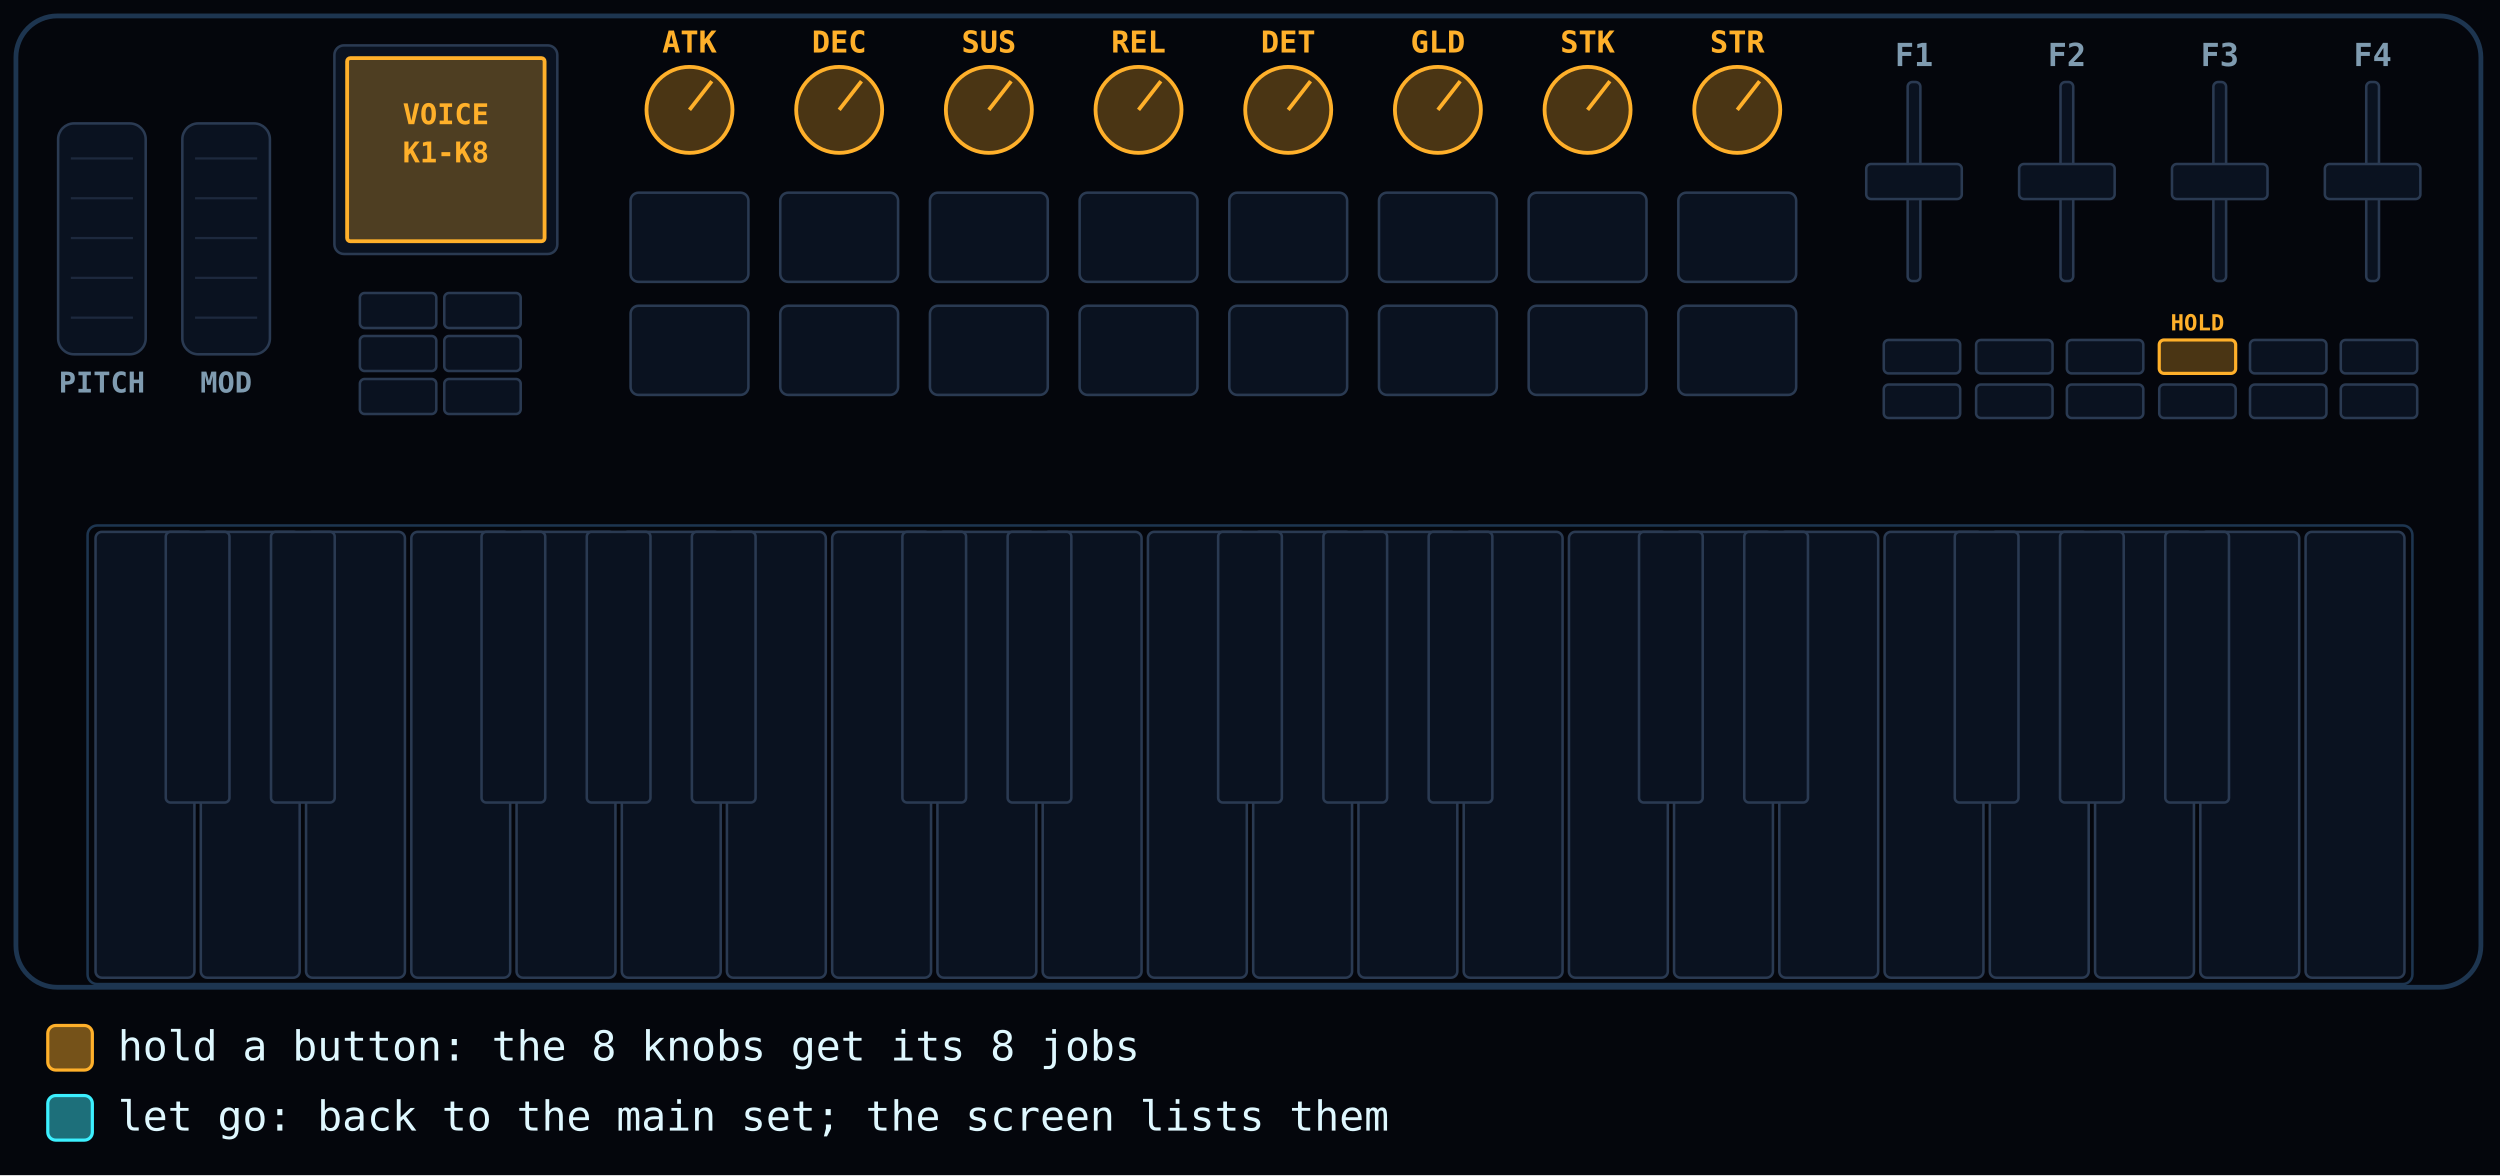
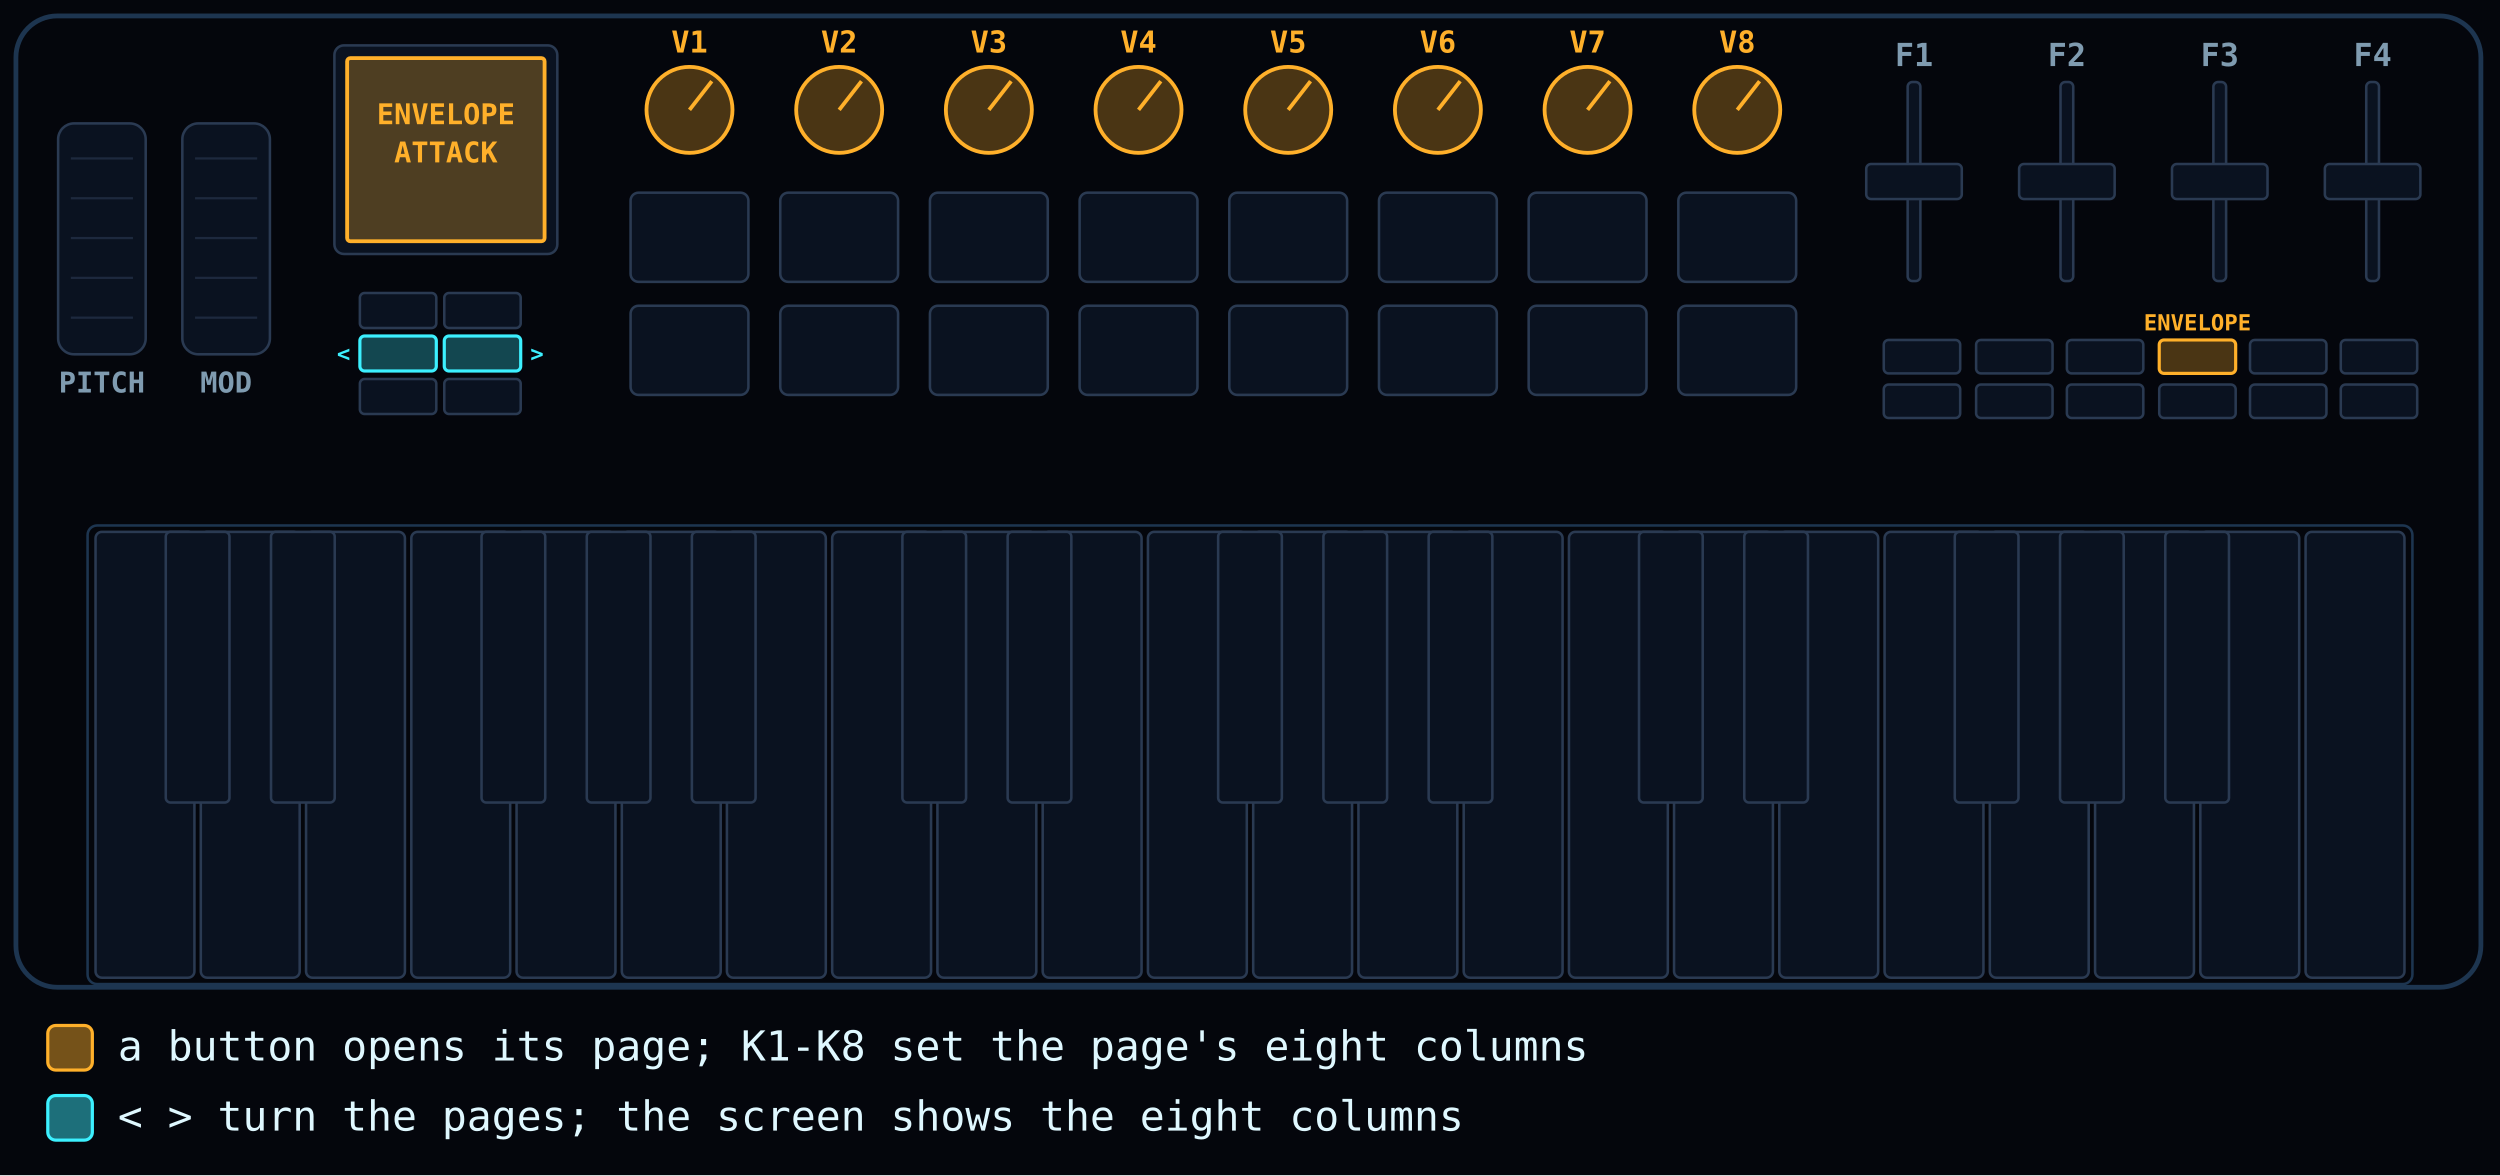
<svg xmlns="http://www.w3.org/2000/svg" viewBox="20 128 1570 738" width="1570" height="738">
  <rect x="20" y="128" width="1570" height="738" fill="#04060c" />
  <rect x="30" y="138" width="1548" height="610" rx="26" fill="none" stroke="#1d3550" stroke-width="3" />
  <rect x="75" y="458" width="1460" height="288" rx="6" fill="none" stroke="#1d3550" stroke-width="1.6" />
  <rect x="56.5" y="205.5" width="55.0" height="145.0" rx="10" fill="#0a1220" stroke="#2a3a52" stroke-width="1.6" />
  <line x1="64.5" y1="227.5" x2="103.5" y2="227.5" stroke="#2a3a52" stroke-opacity=".6" stroke-width="1.4" />
  <line x1="64.5" y1="252.5" x2="103.5" y2="252.5" stroke="#2a3a52" stroke-opacity=".6" stroke-width="1.4" />
  <line x1="64.5" y1="277.5" x2="103.5" y2="277.5" stroke="#2a3a52" stroke-opacity=".6" stroke-width="1.4" />
  <line x1="64.5" y1="302.5" x2="103.5" y2="302.5" stroke="#2a3a52" stroke-opacity=".6" stroke-width="1.4" />
  <line x1="64.5" y1="327.5" x2="103.5" y2="327.5" stroke="#2a3a52" stroke-opacity=".6" stroke-width="1.4" />
  <text x="84.0" y="374.5" font-family="JetBrains Mono, Consolas, Menlo, monospace" font-size="18" font-weight="600" fill="#7f9bb0" text-anchor="middle">PITCH</text>
  <rect x="134.5" y="205.5" width="55.0" height="145.0" rx="10" fill="#0a1220" stroke="#2a3a52" stroke-width="1.6" />
  <line x1="142.5" y1="227.5" x2="181.5" y2="227.5" stroke="#2a3a52" stroke-opacity=".6" stroke-width="1.4" />
  <line x1="142.5" y1="252.5" x2="181.5" y2="252.5" stroke="#2a3a52" stroke-opacity=".6" stroke-width="1.4" />
  <line x1="142.5" y1="277.5" x2="181.5" y2="277.5" stroke="#2a3a52" stroke-opacity=".6" stroke-width="1.4" />
  <line x1="142.5" y1="302.5" x2="181.5" y2="302.5" stroke="#2a3a52" stroke-opacity=".6" stroke-width="1.4" />
  <line x1="142.5" y1="327.5" x2="181.5" y2="327.5" stroke="#2a3a52" stroke-opacity=".6" stroke-width="1.4" />
  <text x="162.0" y="374.5" font-family="JetBrains Mono, Consolas, Menlo, monospace" font-size="18" font-weight="600" fill="#7f9bb0" text-anchor="middle">MOD</text>
  <rect x="230.0" y="156.5" width="140.0" height="131.0" rx="6" fill="#0a1220" stroke="#2a3a52" stroke-width="1.6" />
  <rect x="238.0" y="164.5" width="124.0" height="115.0" rx="2" fill="#ffb02a" fill-opacity=".28" stroke="#ffb02a" stroke-width="2.4" />
-   <text x="300.0" y="206.0" font-family="JetBrains Mono, Consolas, Menlo, monospace" font-size="18" font-weight="600" fill="#ffb02a" text-anchor="middle">VOICE</text>
-   <text x="300.0" y="230.0" font-family="JetBrains Mono, Consolas, Menlo, monospace" font-size="18" font-weight="600" fill="#ffb02a" text-anchor="middle">K1-K8</text>
+   <text x="300.0" y="206.0" font-family="JetBrains Mono, Consolas, Menlo, monospace" font-size="18" font-weight="600" fill="#ffb02a" text-anchor="middle">ENVELOPE</text>
+   <text x="300.0" y="230.0" font-family="JetBrains Mono, Consolas, Menlo, monospace" font-size="18" font-weight="600" fill="#ffb02a" text-anchor="middle">ATTACK</text>
  <rect x="246.0" y="312.0" width="48.0" height="22.0" rx="3" fill="#0a1220" stroke="#2a3a52" stroke-width="1.6" />
  <rect x="299.0" y="312.0" width="48.0" height="22.0" rx="3" fill="#0a1220" stroke="#2a3a52" stroke-width="1.6" />
-   <rect x="246.0" y="339.0" width="48.0" height="22.0" rx="3" fill="#0a1220" stroke="#2a3a52" stroke-width="1.6" />
-   <rect x="299.0" y="339.0" width="48.0" height="22.0" rx="3" fill="#0a1220" stroke="#2a3a52" stroke-width="1.6" />
+   <rect x="246.0" y="339.0" width="48.0" height="22.0" rx="3" fill="#3cf0ff" fill-opacity=".28" stroke="#3cf0ff" stroke-width="2" />
+   <text x="240.0" y="355.0" font-family="JetBrains Mono, Consolas, Menlo, monospace" font-size="14" font-weight="600" fill="#3cf0ff" text-anchor="end">&lt;</text>
+   <rect x="299.0" y="339.0" width="48.0" height="22.0" rx="3" fill="#3cf0ff" fill-opacity=".28" stroke="#3cf0ff" stroke-width="2" />
+   <text x="353.0" y="355.0" font-family="JetBrains Mono, Consolas, Menlo, monospace" font-size="14" font-weight="600" fill="#3cf0ff" text-anchor="start">&gt;</text>
  <rect x="246.0" y="366.0" width="48.0" height="22.0" rx="3" fill="#0a1220" stroke="#2a3a52" stroke-width="1.6" />
  <rect x="299.0" y="366.0" width="48.0" height="22.0" rx="3" fill="#0a1220" stroke="#2a3a52" stroke-width="1.6" />
  <circle cx="453" cy="197" r="27" fill="#ffb02a" fill-opacity=".28" stroke="#ffb02a" stroke-width="2.4" />
  <line x1="453" y1="197" x2="467" y2="179" stroke="#ffb02a" stroke-width="2.4" />
-   <text x="453.0" y="161.0" font-family="JetBrains Mono, Consolas, Menlo, monospace" font-size="19" font-weight="600" fill="#ffb02a" text-anchor="middle">ATK</text>
+   <text x="453.0" y="161.0" font-family="JetBrains Mono, Consolas, Menlo, monospace" font-size="19" font-weight="600" fill="#ffb02a" text-anchor="middle">V1</text>
  <circle cx="547" cy="197" r="27" fill="#ffb02a" fill-opacity=".28" stroke="#ffb02a" stroke-width="2.4" />
  <line x1="547" y1="197" x2="561" y2="179" stroke="#ffb02a" stroke-width="2.4" />
-   <text x="547.0" y="161.0" font-family="JetBrains Mono, Consolas, Menlo, monospace" font-size="19" font-weight="600" fill="#ffb02a" text-anchor="middle">DEC</text>
+   <text x="547.0" y="161.0" font-family="JetBrains Mono, Consolas, Menlo, monospace" font-size="19" font-weight="600" fill="#ffb02a" text-anchor="middle">V2</text>
  <circle cx="641" cy="197" r="27" fill="#ffb02a" fill-opacity=".28" stroke="#ffb02a" stroke-width="2.4" />
  <line x1="641" y1="197" x2="655" y2="179" stroke="#ffb02a" stroke-width="2.4" />
-   <text x="641.0" y="161.0" font-family="JetBrains Mono, Consolas, Menlo, monospace" font-size="19" font-weight="600" fill="#ffb02a" text-anchor="middle">SUS</text>
+   <text x="641.0" y="161.0" font-family="JetBrains Mono, Consolas, Menlo, monospace" font-size="19" font-weight="600" fill="#ffb02a" text-anchor="middle">V3</text>
  <circle cx="735" cy="197" r="27" fill="#ffb02a" fill-opacity=".28" stroke="#ffb02a" stroke-width="2.4" />
  <line x1="735" y1="197" x2="749" y2="179" stroke="#ffb02a" stroke-width="2.4" />
-   <text x="735.0" y="161.0" font-family="JetBrains Mono, Consolas, Menlo, monospace" font-size="19" font-weight="600" fill="#ffb02a" text-anchor="middle">REL</text>
+   <text x="735.0" y="161.0" font-family="JetBrains Mono, Consolas, Menlo, monospace" font-size="19" font-weight="600" fill="#ffb02a" text-anchor="middle">V4</text>
  <circle cx="829" cy="197" r="27" fill="#ffb02a" fill-opacity=".28" stroke="#ffb02a" stroke-width="2.4" />
  <line x1="829" y1="197" x2="843" y2="179" stroke="#ffb02a" stroke-width="2.4" />
-   <text x="829.0" y="161.0" font-family="JetBrains Mono, Consolas, Menlo, monospace" font-size="19" font-weight="600" fill="#ffb02a" text-anchor="middle">DET</text>
+   <text x="829.0" y="161.0" font-family="JetBrains Mono, Consolas, Menlo, monospace" font-size="19" font-weight="600" fill="#ffb02a" text-anchor="middle">V5</text>
  <circle cx="923" cy="197" r="27" fill="#ffb02a" fill-opacity=".28" stroke="#ffb02a" stroke-width="2.4" />
  <line x1="923" y1="197" x2="937" y2="179" stroke="#ffb02a" stroke-width="2.4" />
-   <text x="923.0" y="161.0" font-family="JetBrains Mono, Consolas, Menlo, monospace" font-size="19" font-weight="600" fill="#ffb02a" text-anchor="middle">GLD</text>
+   <text x="923.0" y="161.0" font-family="JetBrains Mono, Consolas, Menlo, monospace" font-size="19" font-weight="600" fill="#ffb02a" text-anchor="middle">V6</text>
  <circle cx="1017" cy="197" r="27" fill="#ffb02a" fill-opacity=".28" stroke="#ffb02a" stroke-width="2.4" />
  <line x1="1017" y1="197" x2="1031" y2="179" stroke="#ffb02a" stroke-width="2.4" />
-   <text x="1017.0" y="161.0" font-family="JetBrains Mono, Consolas, Menlo, monospace" font-size="19" font-weight="600" fill="#ffb02a" text-anchor="middle">STK</text>
+   <text x="1017.0" y="161.0" font-family="JetBrains Mono, Consolas, Menlo, monospace" font-size="19" font-weight="600" fill="#ffb02a" text-anchor="middle">V7</text>
  <circle cx="1111" cy="197" r="27" fill="#ffb02a" fill-opacity=".28" stroke="#ffb02a" stroke-width="2.4" />
  <line x1="1111" y1="197" x2="1125" y2="179" stroke="#ffb02a" stroke-width="2.4" />
-   <text x="1111.0" y="161.0" font-family="JetBrains Mono, Consolas, Menlo, monospace" font-size="19" font-weight="600" fill="#ffb02a" text-anchor="middle">STR</text>
+   <text x="1111.0" y="161.0" font-family="JetBrains Mono, Consolas, Menlo, monospace" font-size="19" font-weight="600" fill="#ffb02a" text-anchor="middle">V8</text>
  <rect x="416.0" y="249.0" width="74.0" height="56.0" rx="5" fill="#0a1220" stroke="#2a3a52" stroke-width="1.6" />
  <rect x="510.0" y="249.0" width="74.0" height="56.0" rx="5" fill="#0a1220" stroke="#2a3a52" stroke-width="1.6" />
  <rect x="604.0" y="249.0" width="74.0" height="56.0" rx="5" fill="#0a1220" stroke="#2a3a52" stroke-width="1.6" />
  <rect x="698.0" y="249.0" width="74.0" height="56.0" rx="5" fill="#0a1220" stroke="#2a3a52" stroke-width="1.6" />
  <rect x="792.0" y="249.0" width="74.0" height="56.0" rx="5" fill="#0a1220" stroke="#2a3a52" stroke-width="1.6" />
  <rect x="886.0" y="249.0" width="74.0" height="56.0" rx="5" fill="#0a1220" stroke="#2a3a52" stroke-width="1.6" />
  <rect x="980.0" y="249.0" width="74.0" height="56.0" rx="5" fill="#0a1220" stroke="#2a3a52" stroke-width="1.6" />
  <rect x="1074.0" y="249.0" width="74.0" height="56.0" rx="5" fill="#0a1220" stroke="#2a3a52" stroke-width="1.6" />
  <rect x="416.0" y="320.0" width="74.0" height="56.0" rx="5" fill="#0a1220" stroke="#2a3a52" stroke-width="1.6" />
  <rect x="510.0" y="320.0" width="74.0" height="56.0" rx="5" fill="#0a1220" stroke="#2a3a52" stroke-width="1.6" />
  <rect x="604.0" y="320.0" width="74.0" height="56.0" rx="5" fill="#0a1220" stroke="#2a3a52" stroke-width="1.6" />
  <rect x="698.0" y="320.0" width="74.0" height="56.0" rx="5" fill="#0a1220" stroke="#2a3a52" stroke-width="1.6" />
  <rect x="792.0" y="320.0" width="74.0" height="56.0" rx="5" fill="#0a1220" stroke="#2a3a52" stroke-width="1.6" />
  <rect x="886.0" y="320.0" width="74.0" height="56.0" rx="5" fill="#0a1220" stroke="#2a3a52" stroke-width="1.6" />
  <rect x="980.0" y="320.0" width="74.0" height="56.0" rx="5" fill="#0a1220" stroke="#2a3a52" stroke-width="1.6" />
  <rect x="1074.0" y="320.0" width="74.0" height="56.0" rx="5" fill="#0a1220" stroke="#2a3a52" stroke-width="1.6" />
  <rect x="1218" y="179.5" width="8" height="125" rx="3" fill="#0a1220" stroke="#2a3a52" stroke-width="1.6" />
  <rect x="1192.0" y="231.0" width="60.0" height="22.0" rx="3" fill="#0a1220" stroke="#2a3a52" stroke-width="1.6" />
  <text x="1222.0" y="169.5" font-family="JetBrains Mono, Consolas, Menlo, monospace" font-size="20" font-weight="600" fill="#7f9bb0" text-anchor="middle">F1</text>
  <rect x="1314" y="179.5" width="8" height="125" rx="3" fill="#0a1220" stroke="#2a3a52" stroke-width="1.6" />
  <rect x="1288.0" y="231.0" width="60.0" height="22.0" rx="3" fill="#0a1220" stroke="#2a3a52" stroke-width="1.6" />
  <text x="1318.0" y="169.5" font-family="JetBrains Mono, Consolas, Menlo, monospace" font-size="20" font-weight="600" fill="#7f9bb0" text-anchor="middle">F2</text>
  <rect x="1410" y="179.5" width="8" height="125" rx="3" fill="#0a1220" stroke="#2a3a52" stroke-width="1.6" />
  <rect x="1384.0" y="231.0" width="60.0" height="22.0" rx="3" fill="#0a1220" stroke="#2a3a52" stroke-width="1.6" />
  <text x="1414.0" y="169.5" font-family="JetBrains Mono, Consolas, Menlo, monospace" font-size="20" font-weight="600" fill="#7f9bb0" text-anchor="middle">F3</text>
  <rect x="1506" y="179.5" width="8" height="125" rx="3" fill="#0a1220" stroke="#2a3a52" stroke-width="1.6" />
  <rect x="1480.0" y="231.0" width="60.0" height="22.0" rx="3" fill="#0a1220" stroke="#2a3a52" stroke-width="1.6" />
  <text x="1510.0" y="169.5" font-family="JetBrains Mono, Consolas, Menlo, monospace" font-size="20" font-weight="600" fill="#7f9bb0" text-anchor="middle">F4</text>
  <rect x="1203.0" y="341.5" width="48.0" height="21.0" rx="3" fill="#0a1220" stroke="#2a3a52" stroke-width="1.6" />
  <rect x="1261.0" y="341.5" width="48.0" height="21.0" rx="3" fill="#0a1220" stroke="#2a3a52" stroke-width="1.6" />
  <rect x="1318.0" y="341.5" width="48.0" height="21.0" rx="3" fill="#0a1220" stroke="#2a3a52" stroke-width="1.6" />
  <rect x="1376.0" y="341.5" width="48.0" height="21.0" rx="3" fill="#ffb02a" fill-opacity=".28" stroke="#ffb02a" stroke-width="2" />
-   <text x="1400.0" y="335.5" font-family="JetBrains Mono, Consolas, Menlo, monospace" font-size="14" font-weight="600" fill="#ffb02a" text-anchor="middle">HOLD</text>
+   <text x="1400.0" y="335.5" font-family="JetBrains Mono, Consolas, Menlo, monospace" font-size="14" font-weight="600" fill="#ffb02a" text-anchor="middle">ENVELOPE</text>
  <rect x="1433.0" y="341.5" width="48.0" height="21.0" rx="3" fill="#0a1220" stroke="#2a3a52" stroke-width="1.6" />
  <rect x="1490.0" y="341.5" width="48.0" height="21.0" rx="3" fill="#0a1220" stroke="#2a3a52" stroke-width="1.6" />
  <rect x="1203.0" y="369.5" width="48.0" height="21.0" rx="3" fill="#0a1220" stroke="#2a3a52" stroke-width="1.6" />
  <rect x="1261.0" y="369.5" width="48.0" height="21.0" rx="3" fill="#0a1220" stroke="#2a3a52" stroke-width="1.6" />
  <rect x="1318.0" y="369.5" width="48.0" height="21.0" rx="3" fill="#0a1220" stroke="#2a3a52" stroke-width="1.6" />
  <rect x="1376.0" y="369.5" width="48.0" height="21.0" rx="3" fill="#0a1220" stroke="#2a3a52" stroke-width="1.6" />
  <rect x="1433.0" y="369.5" width="48.0" height="21.0" rx="3" fill="#0a1220" stroke="#2a3a52" stroke-width="1.6" />
  <rect x="1490.0" y="369.5" width="48.0" height="21.0" rx="3" fill="#0a1220" stroke="#2a3a52" stroke-width="1.6" />
  <rect x="80.0" y="462.0" width="62.1" height="280.0" rx="4" fill="#0a1220" stroke="#2a3a52" stroke-width="1.6" />
  <rect x="146.1" y="462.0" width="62.1" height="280.0" rx="4" fill="#0a1220" stroke="#2a3a52" stroke-width="1.6" />
  <rect x="212.2" y="462.0" width="62.1" height="280.0" rx="4" fill="#0a1220" stroke="#2a3a52" stroke-width="1.6" />
  <rect x="278.3" y="462.0" width="62.1" height="280.0" rx="4" fill="#0a1220" stroke="#2a3a52" stroke-width="1.6" />
  <rect x="344.4" y="462.0" width="62.1" height="280.0" rx="4" fill="#0a1220" stroke="#2a3a52" stroke-width="1.6" />
  <rect x="410.5" y="462.0" width="62.1" height="280.0" rx="4" fill="#0a1220" stroke="#2a3a52" stroke-width="1.6" />
  <rect x="476.5" y="462.0" width="62.1" height="280.0" rx="4" fill="#0a1220" stroke="#2a3a52" stroke-width="1.6" />
  <rect x="542.6" y="462.0" width="62.1" height="280.0" rx="4" fill="#0a1220" stroke="#2a3a52" stroke-width="1.6" />
  <rect x="608.7" y="462.0" width="62.1" height="280.0" rx="4" fill="#0a1220" stroke="#2a3a52" stroke-width="1.6" />
  <rect x="674.8" y="462.0" width="62.1" height="280.0" rx="4" fill="#0a1220" stroke="#2a3a52" stroke-width="1.6" />
  <rect x="740.9" y="462.0" width="62.1" height="280.0" rx="4" fill="#0a1220" stroke="#2a3a52" stroke-width="1.6" />
  <rect x="807.0" y="462.0" width="62.1" height="280.0" rx="4" fill="#0a1220" stroke="#2a3a52" stroke-width="1.6" />
  <rect x="873.1" y="462.0" width="62.1" height="280.0" rx="4" fill="#0a1220" stroke="#2a3a52" stroke-width="1.6" />
  <rect x="939.2" y="462.0" width="62.1" height="280.0" rx="4" fill="#0a1220" stroke="#2a3a52" stroke-width="1.6" />
  <rect x="1005.3" y="462.0" width="62.1" height="280.0" rx="4" fill="#0a1220" stroke="#2a3a52" stroke-width="1.6" />
  <rect x="1071.3" y="462.0" width="62.1" height="280.0" rx="4" fill="#0a1220" stroke="#2a3a52" stroke-width="1.6" />
  <rect x="1137.4" y="462.0" width="62.1" height="280.0" rx="4" fill="#0a1220" stroke="#2a3a52" stroke-width="1.6" />
  <rect x="1203.5" y="462.0" width="62.1" height="280.0" rx="4" fill="#0a1220" stroke="#2a3a52" stroke-width="1.6" />
  <rect x="1269.6" y="462.0" width="62.1" height="280.0" rx="4" fill="#0a1220" stroke="#2a3a52" stroke-width="1.6" />
  <rect x="1335.7" y="462.0" width="62.1" height="280.0" rx="4" fill="#0a1220" stroke="#2a3a52" stroke-width="1.6" />
  <rect x="1401.8" y="462.0" width="62.1" height="280.0" rx="4" fill="#0a1220" stroke="#2a3a52" stroke-width="1.6" />
  <rect x="1467.9" y="462.0" width="62.1" height="280.0" rx="4" fill="#0a1220" stroke="#2a3a52" stroke-width="1.6" />
  <rect x="124.1" y="462" width="40" height="170" rx="3" fill="#04060c" />
  <rect x="124.1" y="462.0" width="40.0" height="170.0" rx="3" fill="#0a1220" stroke="#2a3a52" stroke-width="1.6" />
  <rect x="190.2" y="462" width="40" height="170" rx="3" fill="#04060c" />
  <rect x="190.2" y="462.0" width="40.0" height="170.0" rx="3" fill="#0a1220" stroke="#2a3a52" stroke-width="1.6" />
  <rect x="322.4" y="462" width="40" height="170" rx="3" fill="#04060c" />
  <rect x="322.4" y="462.0" width="40.0" height="170.0" rx="3" fill="#0a1220" stroke="#2a3a52" stroke-width="1.6" />
  <rect x="388.5" y="462" width="40" height="170" rx="3" fill="#04060c" />
  <rect x="388.5" y="462.0" width="40.0" height="170.0" rx="3" fill="#0a1220" stroke="#2a3a52" stroke-width="1.6" />
  <rect x="454.5" y="462" width="40" height="170" rx="3" fill="#04060c" />
  <rect x="454.5" y="462.0" width="40.0" height="170.0" rx="3" fill="#0a1220" stroke="#2a3a52" stroke-width="1.6" />
  <rect x="586.7" y="462" width="40" height="170" rx="3" fill="#04060c" />
  <rect x="586.7" y="462.0" width="40.0" height="170.0" rx="3" fill="#0a1220" stroke="#2a3a52" stroke-width="1.6" />
  <rect x="652.8" y="462" width="40" height="170" rx="3" fill="#04060c" />
  <rect x="652.8" y="462.0" width="40.0" height="170.0" rx="3" fill="#0a1220" stroke="#2a3a52" stroke-width="1.6" />
  <rect x="785.0" y="462" width="40" height="170" rx="3" fill="#04060c" />
  <rect x="785.0" y="462.0" width="40.0" height="170.0" rx="3" fill="#0a1220" stroke="#2a3a52" stroke-width="1.6" />
  <rect x="851.1" y="462" width="40" height="170" rx="3" fill="#04060c" />
  <rect x="851.1" y="462.0" width="40.0" height="170.0" rx="3" fill="#0a1220" stroke="#2a3a52" stroke-width="1.6" />
  <rect x="917.2" y="462" width="40" height="170" rx="3" fill="#04060c" />
  <rect x="917.2" y="462.0" width="40.0" height="170.0" rx="3" fill="#0a1220" stroke="#2a3a52" stroke-width="1.6" />
  <rect x="1049.3" y="462" width="40" height="170" rx="3" fill="#04060c" />
  <rect x="1049.3" y="462.0" width="40.0" height="170.0" rx="3" fill="#0a1220" stroke="#2a3a52" stroke-width="1.6" />
  <rect x="1115.4" y="462" width="40" height="170" rx="3" fill="#04060c" />
  <rect x="1115.4" y="462.0" width="40.0" height="170.0" rx="3" fill="#0a1220" stroke="#2a3a52" stroke-width="1.6" />
  <rect x="1247.6" y="462" width="40" height="170" rx="3" fill="#04060c" />
  <rect x="1247.6" y="462.0" width="40.0" height="170.0" rx="3" fill="#0a1220" stroke="#2a3a52" stroke-width="1.6" />
  <rect x="1313.7" y="462" width="40" height="170" rx="3" fill="#04060c" />
  <rect x="1313.7" y="462.0" width="40.0" height="170.0" rx="3" fill="#0a1220" stroke="#2a3a52" stroke-width="1.6" />
  <rect x="1379.8" y="462" width="40" height="170" rx="3" fill="#04060c" />
  <rect x="1379.8" y="462.0" width="40.0" height="170.0" rx="3" fill="#0a1220" stroke="#2a3a52" stroke-width="1.6" />
  <rect x="50" y="772" width="28" height="28" rx="5" fill="#ffb02a" fill-opacity=".45" stroke="#ffb02a" stroke-width="2" />
-   <text x="94.0" y="794.0" font-family="JetBrains Mono, Consolas, Menlo, monospace" font-size="26" font-weight="500" fill="#dff8ff" text-anchor="start">hold a button: the 8 knobs get its 8 jobs</text>
+   <text x="94.0" y="794.0" font-family="JetBrains Mono, Consolas, Menlo, monospace" font-size="26" font-weight="500" fill="#dff8ff" text-anchor="start">a button opens its page; K1-K8 set the page's eight columns</text>
  <rect x="50" y="816" width="28" height="28" rx="5" fill="#3cf0ff" fill-opacity=".45" stroke="#3cf0ff" stroke-width="2" />
-   <text x="94.0" y="838.0" font-family="JetBrains Mono, Consolas, Menlo, monospace" font-size="26" font-weight="500" fill="#dff8ff" text-anchor="start">let go: back to the main set; the screen lists them</text>
+   <text x="94.0" y="838.0" font-family="JetBrains Mono, Consolas, Menlo, monospace" font-size="26" font-weight="500" fill="#dff8ff" text-anchor="start">&lt; &gt; turn the pages; the screen shows the eight columns</text>
</svg>
